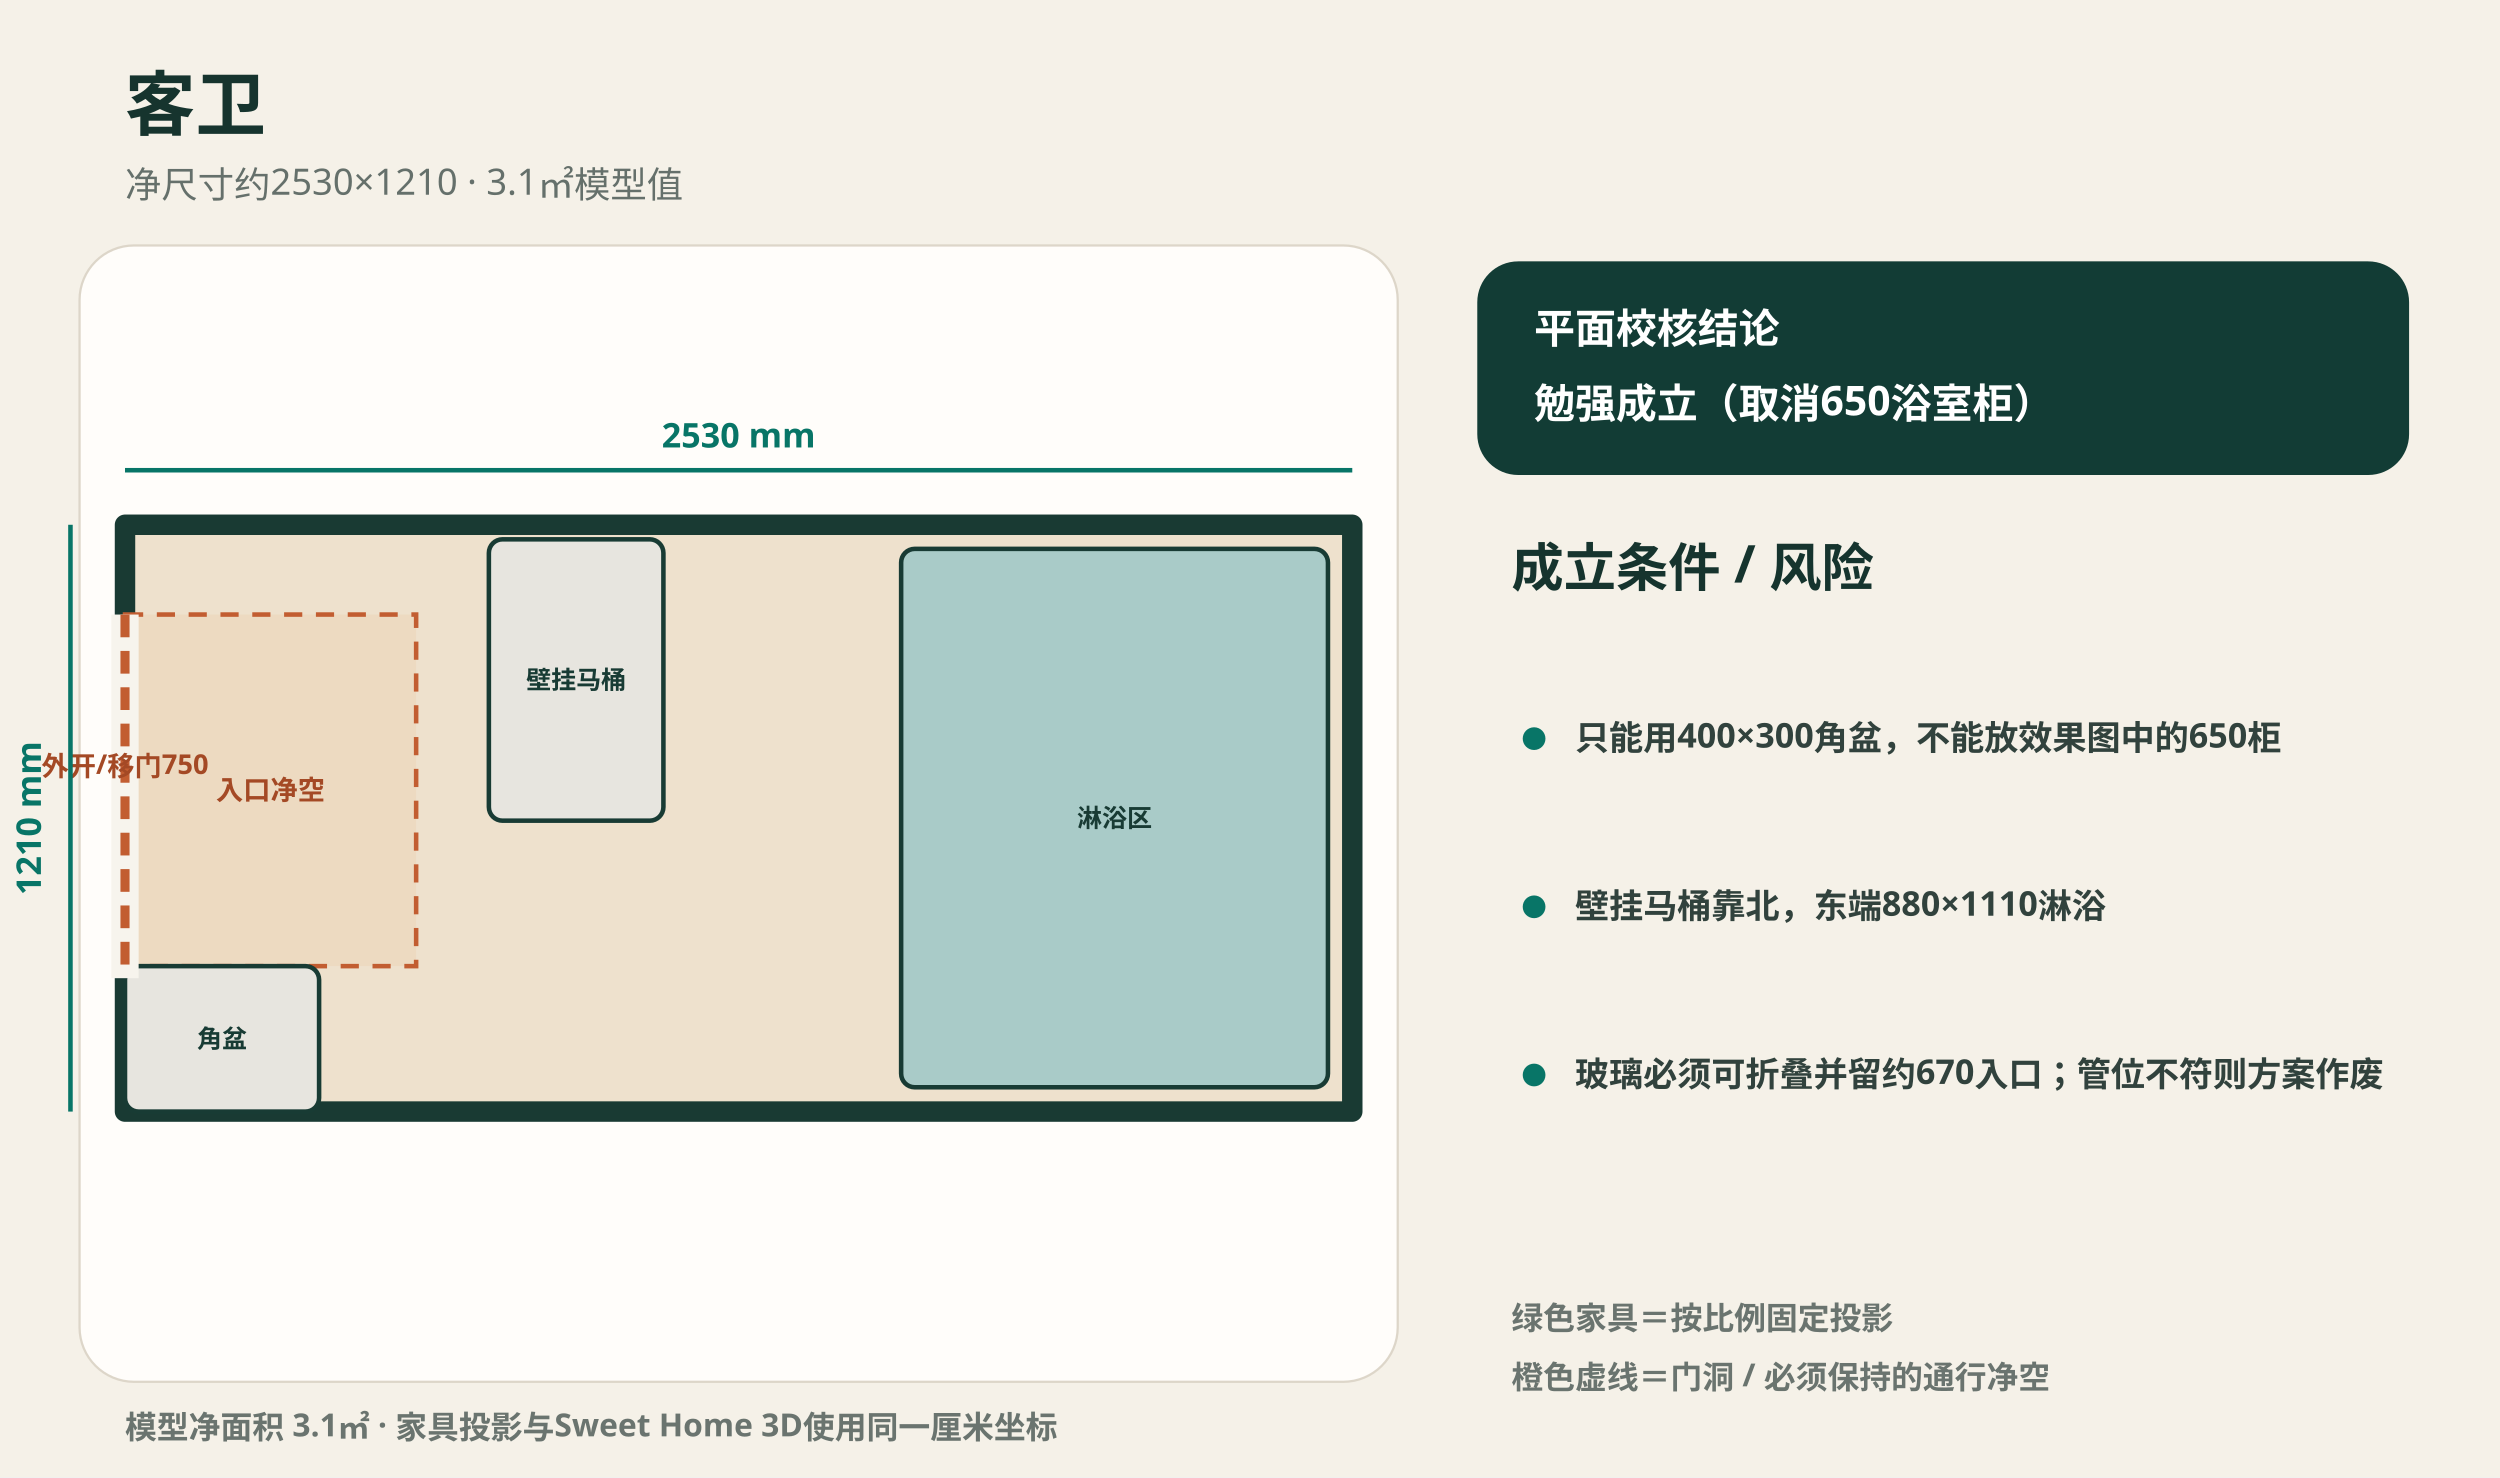
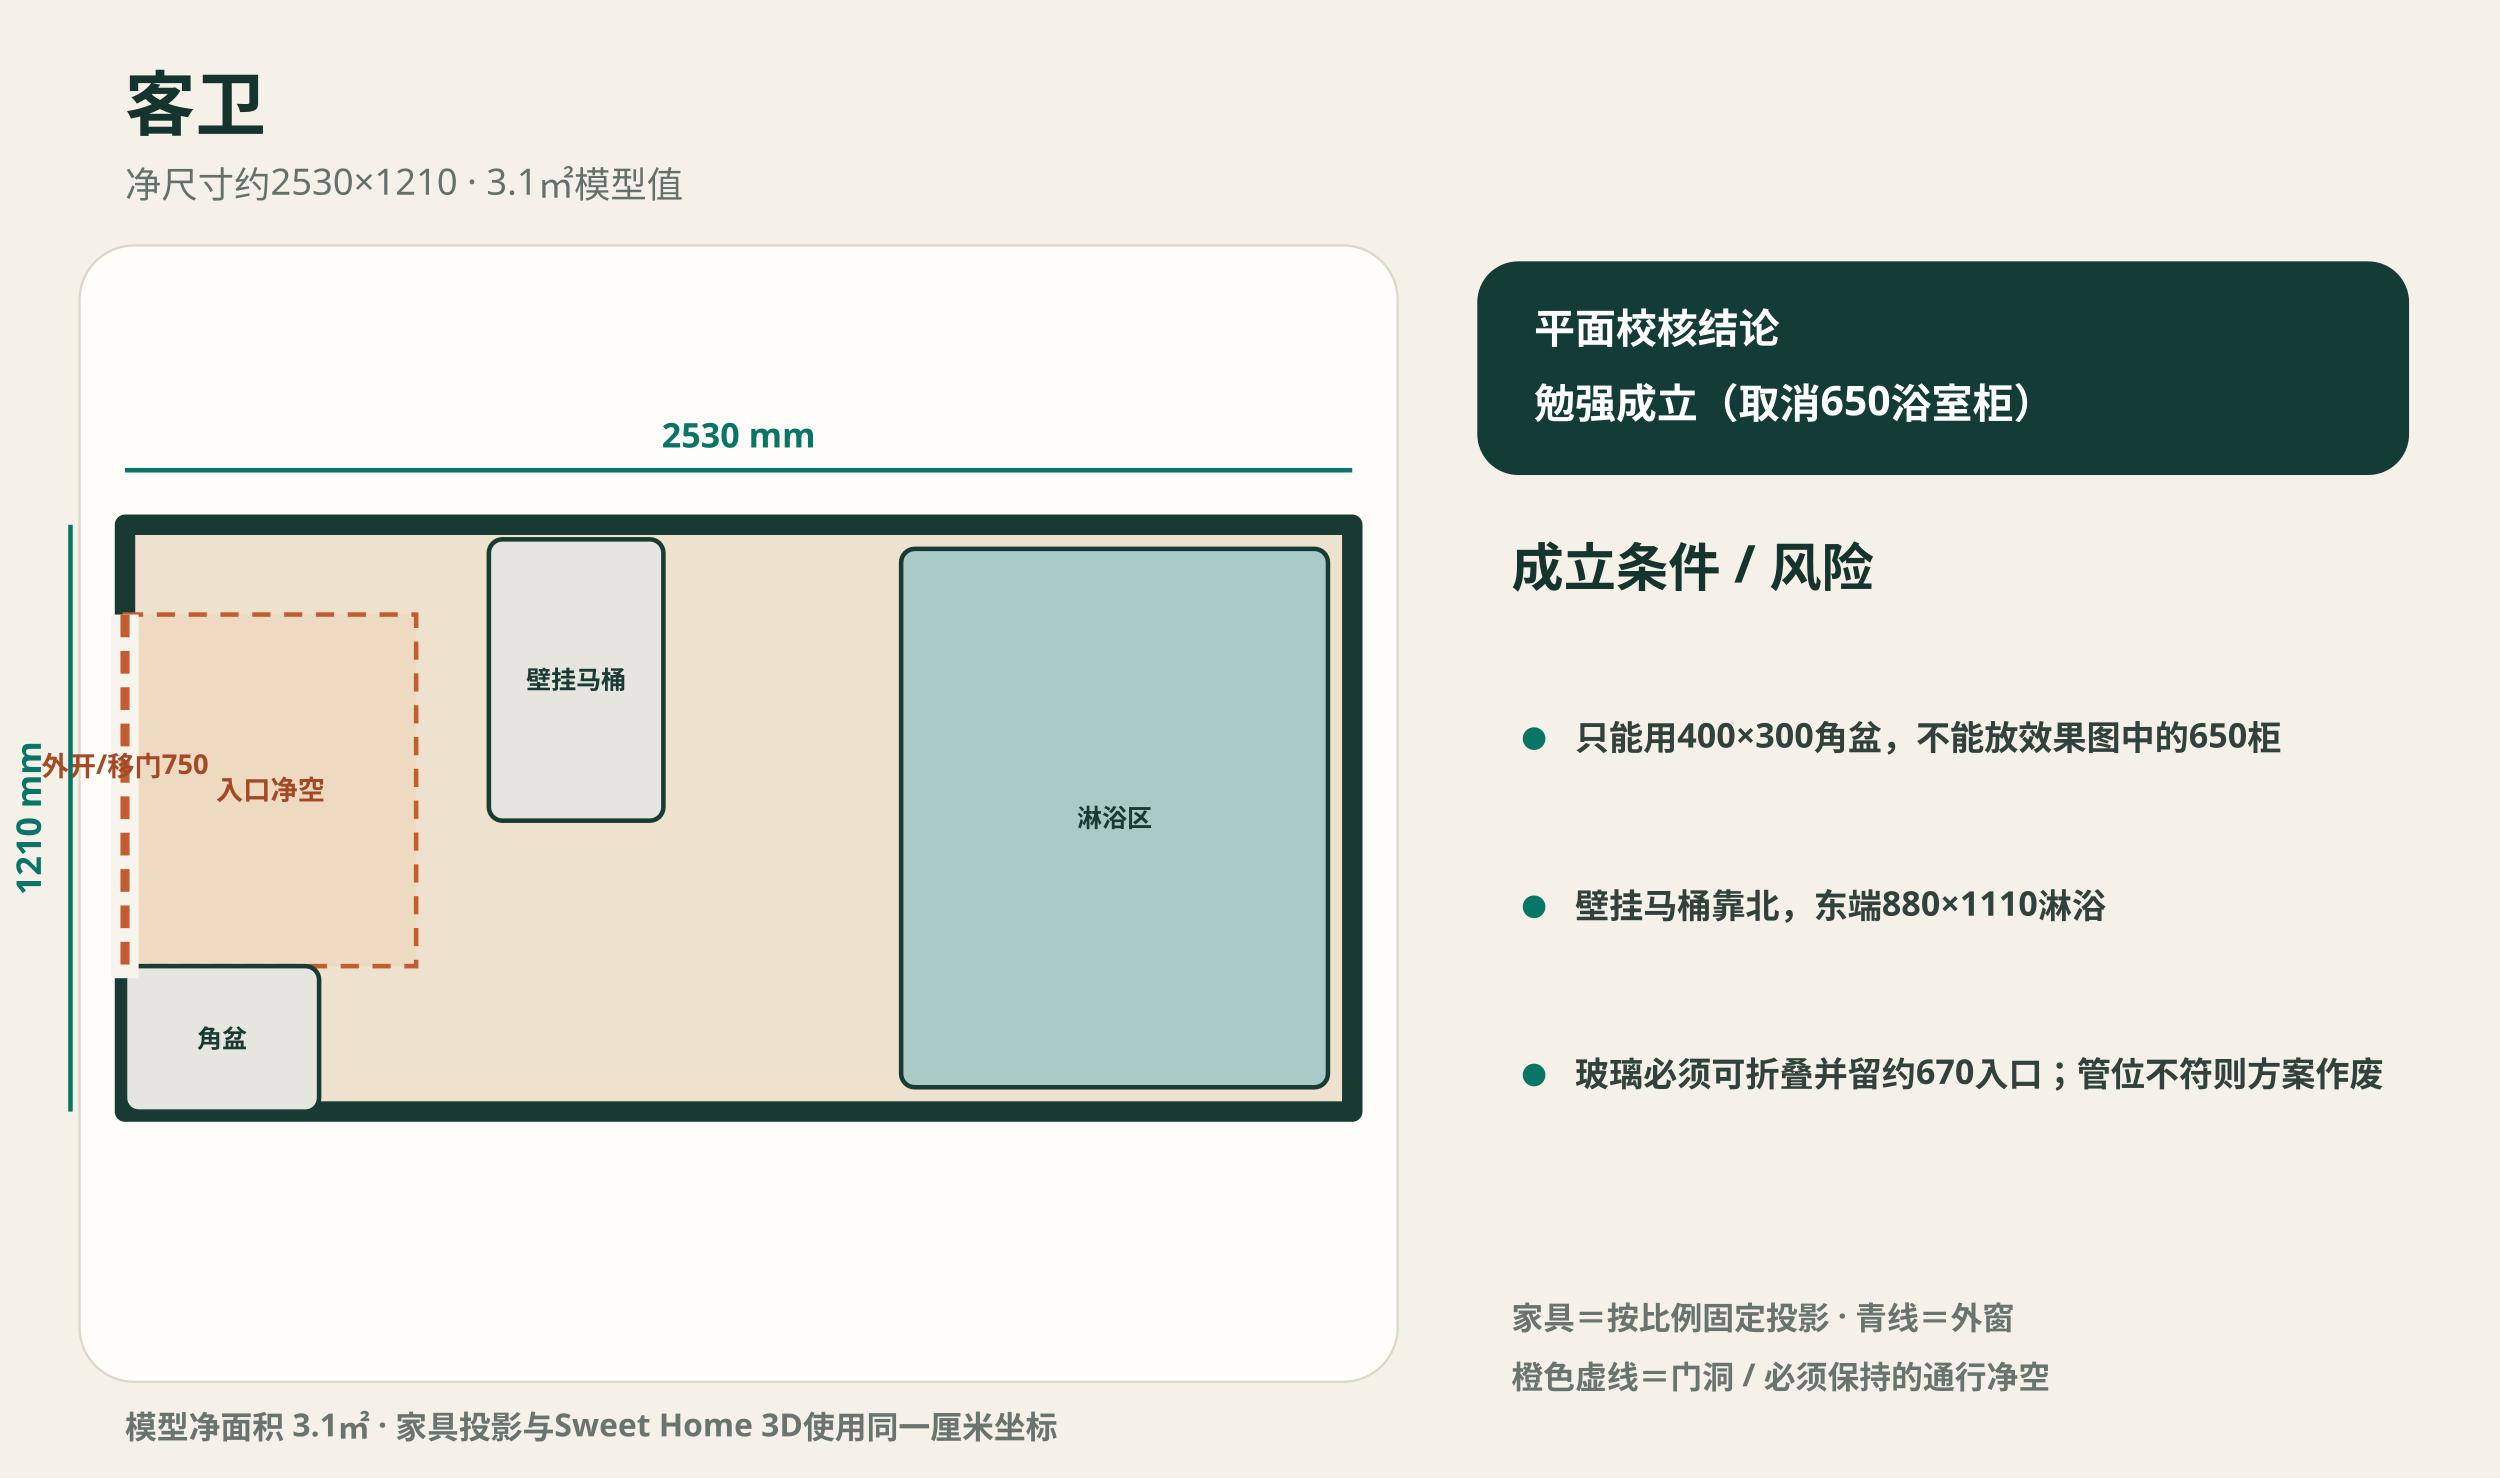
<svg xmlns="http://www.w3.org/2000/svg" viewBox="0 0 1100 650" role="img" aria-label="客卫按比例空间校核图">
  <style>
  .title{font:800 31px system-ui,'Microsoft YaHei';fill:#16342e} .sub{font:500 16px system-ui,'Microsoft YaHei';fill:#65706b}
  .dim{font:700 15px system-ui,'Microsoft YaHei';fill:#087567} .fixture{font:700 11px system-ui,'Microsoft YaHei';fill:#183b34}
-   .door-label{font:700 12px system-ui,'Microsoft YaHei';fill:#a44925} .note{font:600 15px system-ui,'Microsoft YaHei';fill:#31423d}
+   .door-label{font:700 12px system-ui,'Microsoft YaHei';fill:#a44925} .window-label{font:700 12px system-ui,'Microsoft YaHei';fill:#1c7488} .note{font:600 15px system-ui,'Microsoft YaHei';fill:#31423d}
  .status{font:800 18px system-ui,'Microsoft YaHei';fill:#fff} .meta{font:600 14px system-ui,'Microsoft YaHei';fill:#6a746f}
</style>
  <rect width="1100" height="650" fill="#f5f1e8" />
  <text x="55" y="57" class="title">客卫</text>
  <text x="55" y="87" class="sub">净尺寸约2530×1210 · 3.1㎡模型值</text>
  <rect x="35" y="108" width="580" height="500" rx="24" fill="#fffdfa" stroke="#ddd6c9" />
  <polygon points="55.0,230.9 595.0,230.9 595.0,489.1 55.0,489.1" fill="#eee1cd" stroke="#193a33" stroke-width="9" stroke-linejoin="round" />
  <rect x="55.0" y="270.4" width="128.1" height="154.7" fill="#e5a46a" fill-opacity=".12" stroke="#c25d31" stroke-width="2" stroke-dasharray="8 6" />
  <text x="119.0" y="347.7" text-anchor="middle" dominant-baseline="middle" class="door-label">入口净空</text>
  <rect x="55.0" y="425.1" width="85.4" height="64.0" rx="6" fill="#e7e5df" stroke="#183b34" stroke-width="2" />
  <text x="97.7" y="457.1" text-anchor="middle" dominant-baseline="middle" class="fixture">角盆</text>
  <rect x="215.1" y="237.3" width="76.8" height="123.8" rx="6" fill="#e7e5df" stroke="#183b34" stroke-width="2" />
  <text x="253.5" y="299.2" text-anchor="middle" dominant-baseline="middle" class="fixture">壁挂马桶</text>
  <rect x="396.5" y="241.5" width="187.8" height="236.9" rx="6" fill="#a9cbc8" stroke="#183b34" stroke-width="2" />
  <text x="490.4" y="360.0" text-anchor="middle" dominant-baseline="middle" class="fixture">淋浴区</text>
  <line x1="55.0" y1="270.4" x2="55.0" y2="430.4" stroke="#f7f4ed" stroke-width="12" />
  <line x1="55.0" y1="270.4" x2="55.0" y2="430.4" stroke="#c25d31" stroke-width="4" stroke-dasharray="10 6" />
  <text x="55.0" y="341.4" text-anchor="middle" class="door-label">外开/移门750</text>
  <line x1="55.0" y1="206.9" x2="595.0" y2="206.9" stroke="#087567" stroke-width="2" />
  <text x="325.0" y="196.9" text-anchor="middle" class="dim">2530 mm</text>
  <line x1="31.0" y1="230.9" x2="31.0" y2="489.1" stroke="#087567" stroke-width="2" />
  <text x="18.0" y="360.0" transform="rotate(-90 18.0 360.0)" text-anchor="middle" class="dim">1210 mm</text>
  <text x="55" y="633" class="meta">模型净面积 3.1㎡ · 家具投影与Sweet Home 3D使用同一厘米坐标</text>
  <rect x="650" y="115" width="410" height="94" rx="18" fill="#123c35" />
  <text x="675" y="151" class="status">平面校核结论</text>
  <text x="675" y="184" class="status">勉强成立（取消650浴室柜）</text>
  <text x="665" y="258" class="title" style="font-size:23px">成立条件 / 风险</text>
  <g transform="translate(665 330)">
    <circle cx="10" cy="-5" r="5" fill="#087567" />
    <text x="28" y="0" class="note">只能用400×300角盆，不能放效果图中的650柜</text>
  </g>
  <g transform="translate(665 404)">
    <circle cx="10" cy="-5" r="5" fill="#087567" />
    <text x="28" y="0" class="note">壁挂马桶靠北，东端880×1110淋浴</text>
  </g>
  <g transform="translate(665 478)">
    <circle cx="10" cy="-5" r="5" fill="#087567" />
    <text x="28" y="0" class="note">玻璃必须可折叠并留约670入口；管位不符则方案作废</text>
  </g>
-   <text x="665" y="585" class="meta">绿色家具＝按比例固定投影</text>
+   <text x="665" y="585" class="meta">家具＝按比例固定投影 · 青线＝外窗</text>
  <text x="665" y="611" class="meta">橙色虚线＝门洞 / 必须保持的通行净空</text>
</svg>
